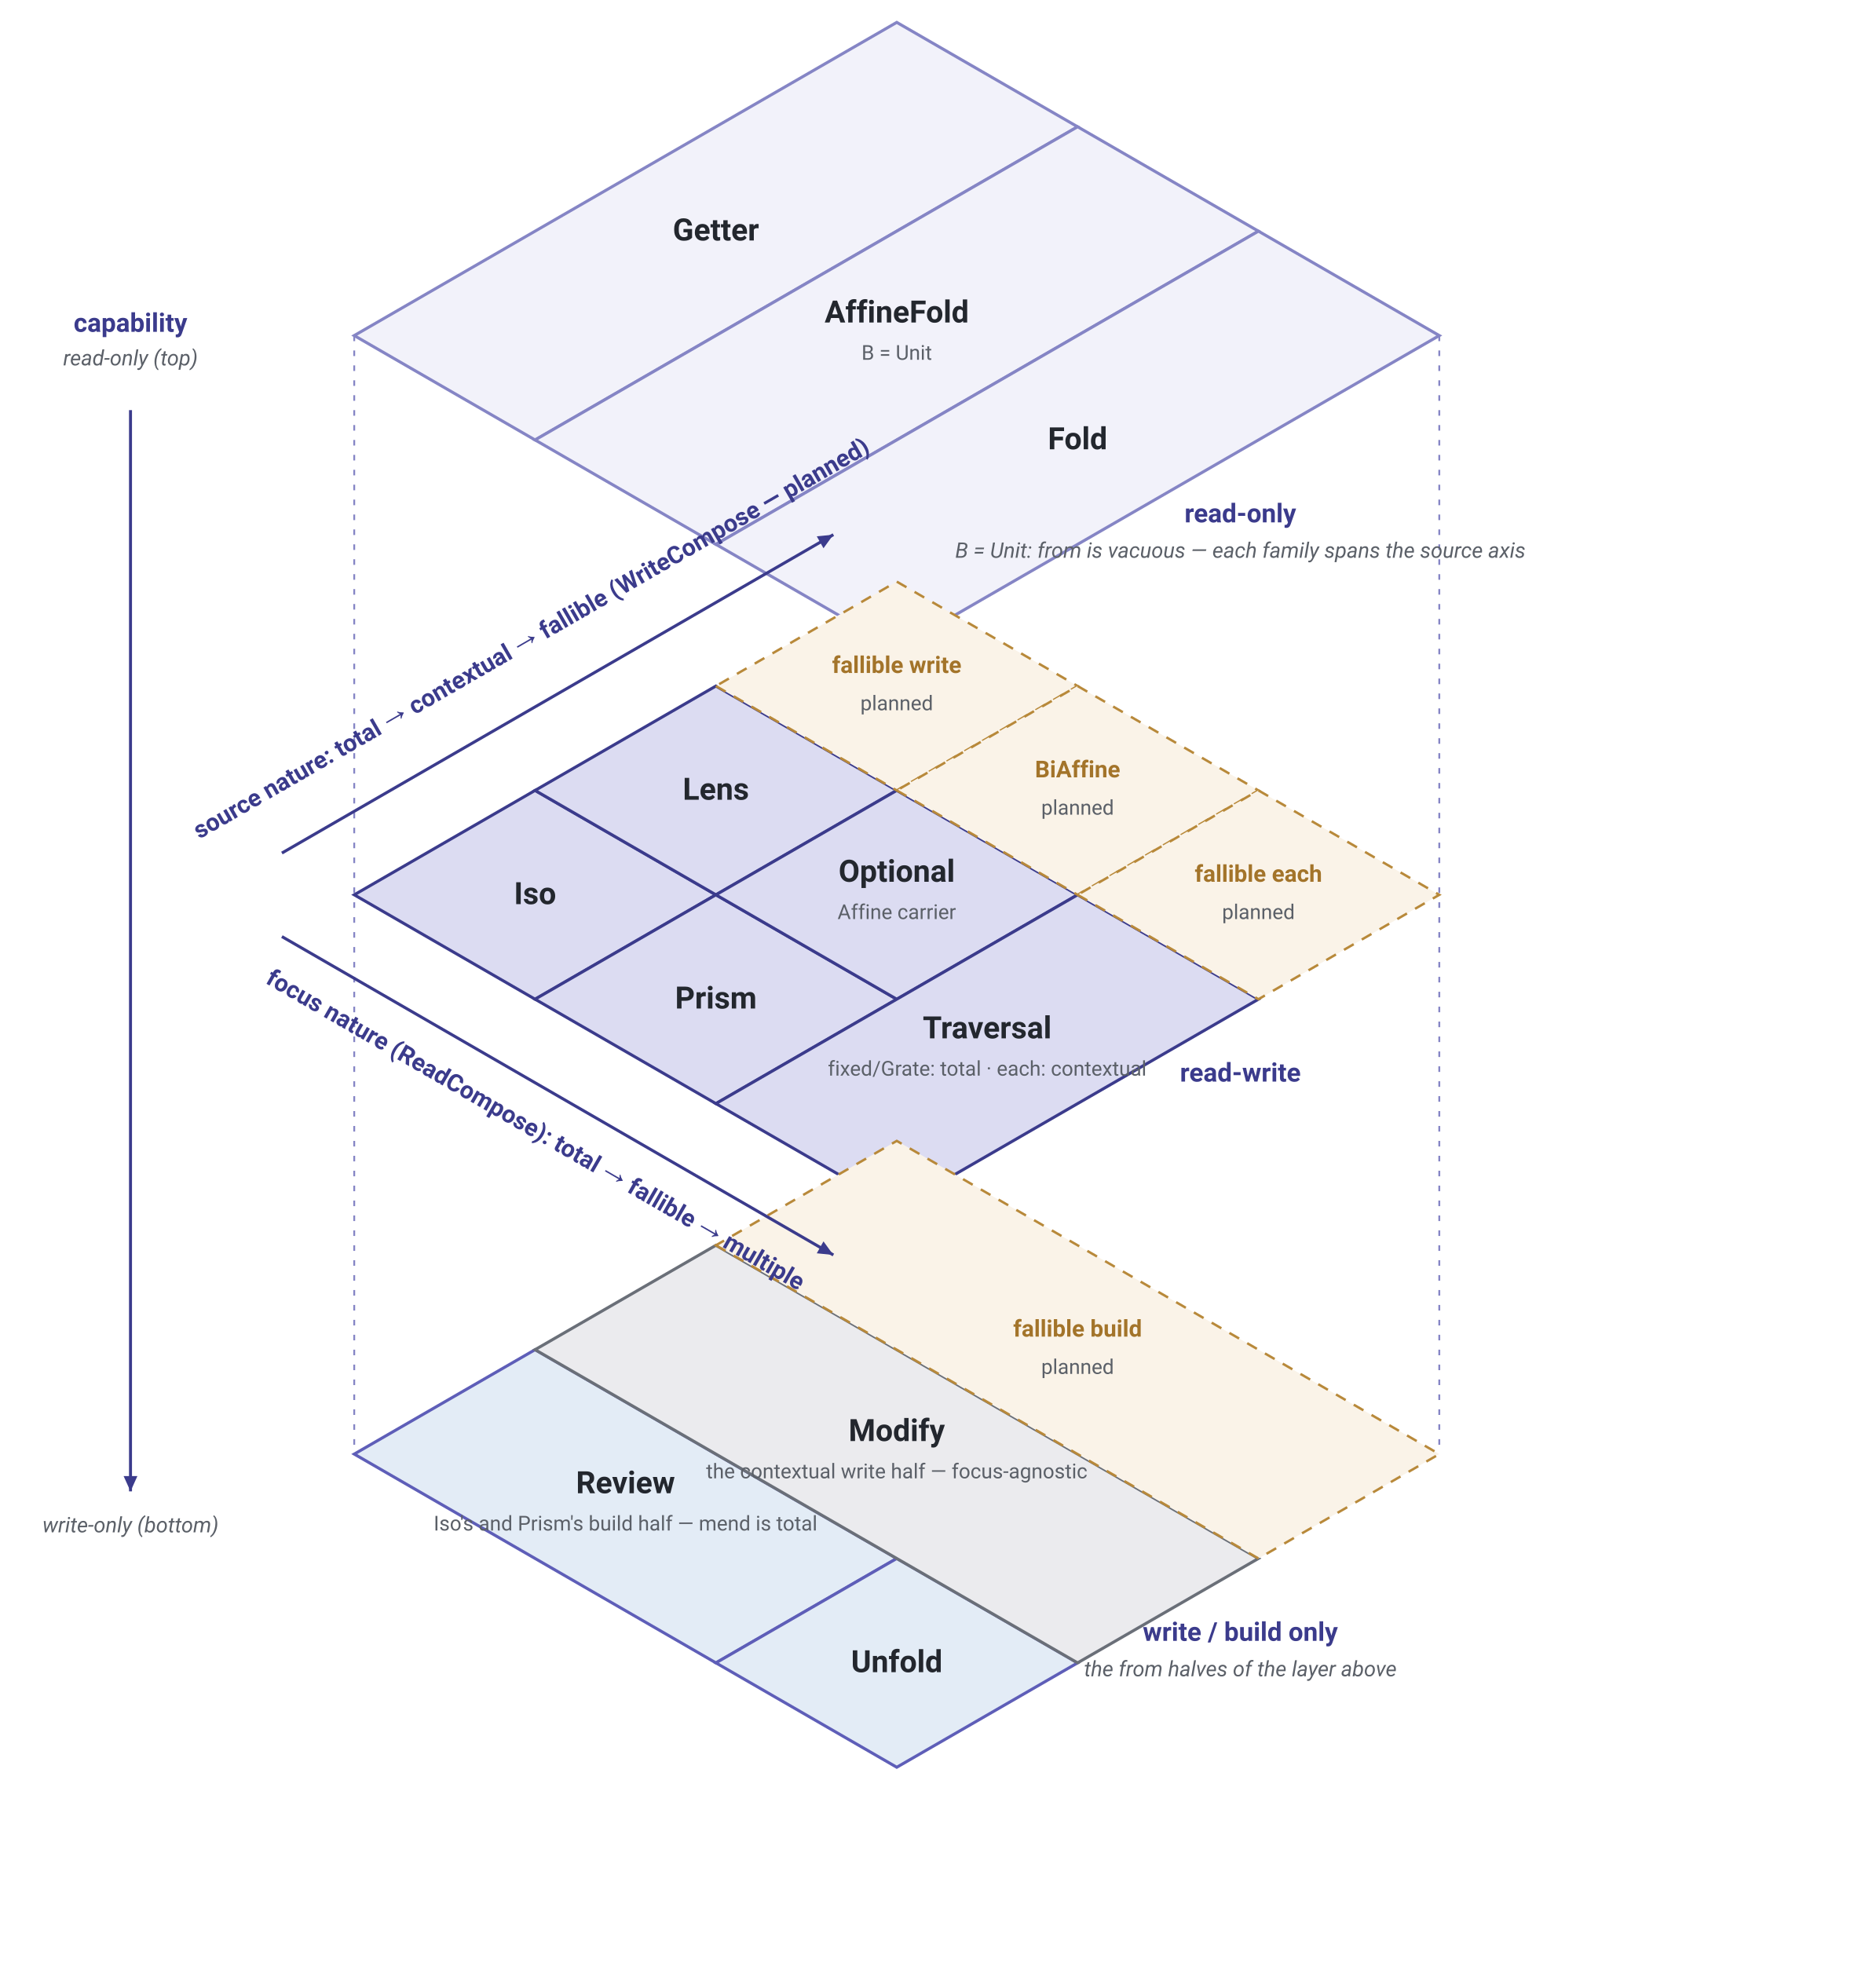
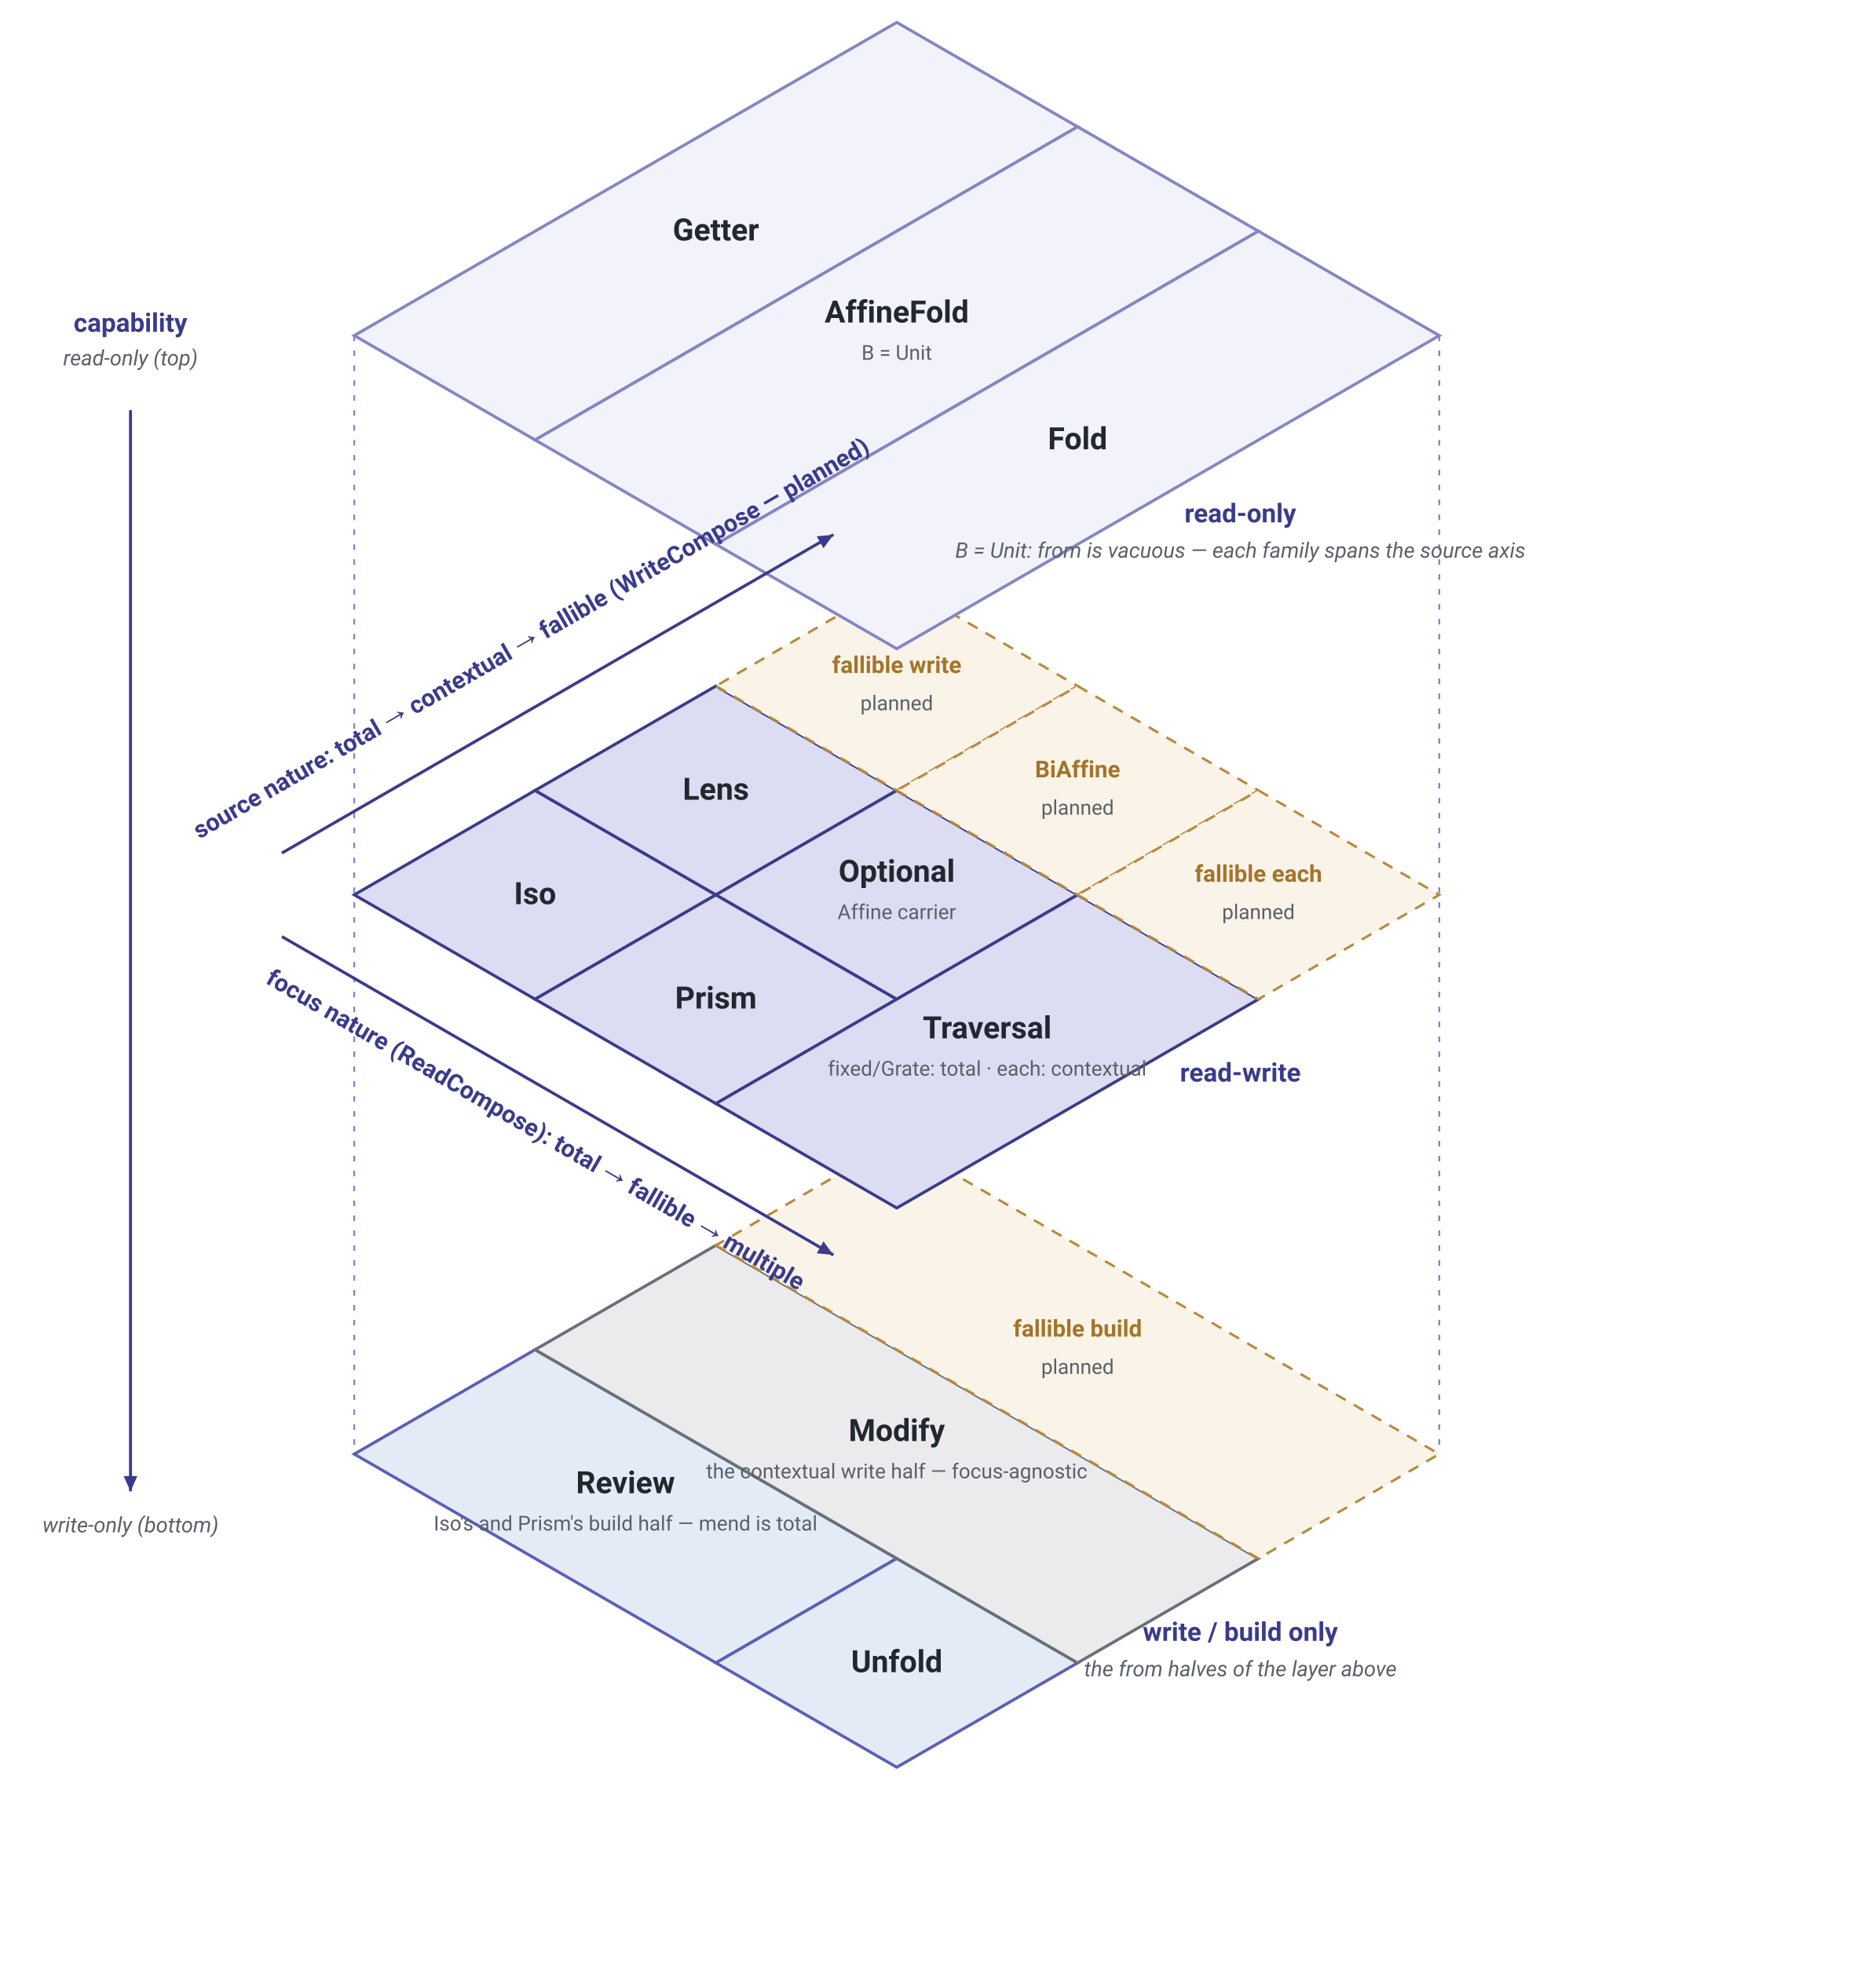
<svg xmlns="http://www.w3.org/2000/svg" viewBox="0 0 1006 1053" font-size="14" role="img" aria-label="The three-axis optic family taxonomy: read cardinality by write cardinality by capability layer">
  <style>
  text { font-family: -apple-system, "Segoe UI", Roboto, Helvetica, Arial, sans-serif;
         text-anchor: middle; fill: #23272e; }
  .fam   { font-size: 16.5px; font-weight: 600; }
  .ghost-t { font-size: 13.5px; font-weight: 600; fill: #8585c5; }
  .sub   { font-size: 11px; fill: #5b6068; }
  .axis  { font-size: 13px; font-weight: 600; fill: #3b3b8c; }
  .tick  { font-size: 11.5px; fill: #5b6068; font-style: italic; }
  .layer { font-size: 14px; font-weight: 700; fill: #3b3b8c; }
  .ro    { fill: #f2f2fa; stroke: #8585c5; stroke-width: 1.6; }
  .rw    { fill: #dcdcf2; stroke: #3b3b8c; stroke-width: 1.6; }
  .bo    { fill: #e3ecf6; stroke: #5e5eb8; stroke-width: 1.6; }
  .mod   { fill: #ebebee; stroke: #6a6f78; stroke-width: 1.6; }
  .plan  { fill: #faf3e8; stroke: #b8893a; stroke-width: 1.3; }
  .plan-t { font-size: 12.5px; font-weight: 600; fill: #a3742a; }
  .empty { fill: none; stroke: #b9bdd8; stroke-width: 1; }
  .empty-t { font-size: 13px; fill: #b9bdd8; }
  .drop  { stroke: #8585c5; stroke-width: 1; stroke-dasharray: 3 5; fill: none; }
  .arrow { stroke: #3b3b8c; stroke-width: 1.6; fill: none; }
  .ahead { fill: #3b3b8c; stroke: none; }
  @media (prefers-color-scheme: dark) {
    text   { fill: #e6edf3; }
    .sub, .tick { fill: #9aa4b2; }
    .axis, .layer { fill: #a3a3e6; }
    .ghost-t { fill: #7878d6; }
    .ro    { fill: #2b2b3a; stroke: #7878d6; }
    .rw    { fill: #34344f; stroke: #7878d6; }
    .bo    { fill: #2d3a4a; stroke: #a3a3e6; }
    .mod   { fill: #30343a; stroke: #8b93a1; }
    .plan  { fill: #3a3326; stroke: #c89a4a; }
    .plan-t { fill: #d8ae62; }
    .empty { stroke: #4a4f66; }
    .empty-t { fill: #4a4f66; }
    .drop  { stroke: #7878d6; }
    .arrow { stroke: #a3a3e6; }
    .ahead { fill: #a3a3e6; }
  }
</style>
  <line class="drop" x1="190.0" y1="180.0" x2="190.0" y2="780.0" />
  <line class="drop" x1="772.0" y1="180.0" x2="772.0" y2="780.0" />
-   <polygon class="ro" points="190.0,180.0 287.0,236.0 578.0,68.0 481.0,12.0" />
-   <text class="fam" x="384.0" y="129.0">Getter</text>
-   <polygon class="ro" points="287.0,236.0 384.0,292.0 675.0,124.0 578.0,68.0" />
-   <text class="fam" x="481.0" y="173.0">AffineFold</text>
-   <text class="sub" x="481.0" y="193.0">B = Unit</text>
-   <polygon class="ro" points="384.0,292.0 481.0,348.0 772.0,180.0 675.0,124.0" />
-   <text class="fam" x="578.0" y="241.0">Fold</text>
+   <polygon class="bo" points="190.0,780.0 384.0,892.0 481.0,836.0 287.0,724.0" />
+   <text class="fam" x="335.5" y="801.0">Review</text>
+   <text class="sub" x="335.5" y="821.0">Iso's and Prism's build half — mend is total</text>
+   <polygon class="bo" points="384.0,892.0 481.0,948.0 578.0,892.0 481.0,836.0" />
+   <text class="fam" x="481.0" y="897.0">Unfold</text>
+   <polygon class="mod" points="287.0,724.0 578.0,892.0 675.0,836.0 384.0,668.0" />
+   <text class="fam" x="481.0" y="773.0">Modify</text>
+   <text class="sub" x="481.0" y="793.0">the contextual write half — focus-agnostic</text>
+   <polygon class="plan" points="384.0,668.0 675.0,836.0 772.0,780.0 481.0,612.0" stroke-dasharray="6 5" />
+   <text class="plan-t" x="578.0" y="717.0">fallible build</text>
+   <text class="sub" x="578.0" y="737.0">planned</text>
  <polygon class="rw" points="190.0,480.0 287.0,536.0 384.0,480.0 287.0,424.0" />
  <text class="fam" x="287.0" y="485.0">Iso</text>
  <polygon class="rw" points="287.0,424.0 384.0,480.0 481.0,424.0 384.0,368.0" />
  <text class="fam" x="384.0" y="429.0">Lens</text>
  <polygon class="rw" points="287.0,536.0 384.0,592.0 481.0,536.0 384.0,480.0" />
  <text class="fam" x="384.0" y="541.0">Prism</text>
  <polygon class="rw" points="384.0,480.0 481.0,536.0 578.0,480.0 481.0,424.0" />
  <text class="fam" x="481.0" y="473.0">Optional</text>
  <text class="sub" x="481.0" y="493.0">Affine carrier</text>
  <polygon class="rw" points="384.0,592.0 481.0,648.0 675.0,536.0 578.0,480.0" />
  <text class="fam" x="529.5" y="557.0">Traversal</text>
  <text class="sub" x="529.5" y="577.0">fixed/Grate: total · each: contextual</text>
  <polygon class="plan" points="384.0,368.0 481.0,424.0 578.0,368.0 481.0,312.0" stroke-dasharray="6 5" />
  <text class="plan-t" x="481.0" y="361.0">fallible write</text>
  <text class="sub" x="481.0" y="381.0">planned</text>
  <polygon class="plan" points="481.0,424.0 578.0,480.0 675.0,424.0 578.0,368.0" stroke-dasharray="6 5" />
  <text class="plan-t" x="578.0" y="417.0">BiAffine</text>
  <text class="sub" x="578.0" y="437.0">planned</text>
  <polygon class="plan" points="578.0,480.0 675.0,536.0 772.0,480.0 675.0,424.0" stroke-dasharray="6 5" />
  <text class="plan-t" x="675.0" y="473.0">fallible each</text>
  <text class="sub" x="675.0" y="493.0">planned</text>
-   <polygon class="bo" points="190.0,780.0 384.0,892.0 481.0,836.0 287.0,724.0" />
-   <text class="fam" x="335.5" y="801.0">Review</text>
-   <text class="sub" x="335.5" y="821.0">Iso's and Prism's build half — mend is total</text>
-   <polygon class="bo" points="384.0,892.0 481.0,948.0 578.0,892.0 481.0,836.0" />
-   <text class="fam" x="481.0" y="897.0">Unfold</text>
-   <polygon class="mod" points="287.0,724.0 578.0,892.0 675.0,836.0 384.0,668.0" />
-   <text class="fam" x="481.0" y="773.0">Modify</text>
-   <text class="sub" x="481.0" y="793.0">the contextual write half — focus-agnostic</text>
-   <polygon class="plan" points="384.0,668.0 675.0,836.0 772.0,780.0 481.0,612.0" stroke-dasharray="6 5" />
-   <text class="plan-t" x="578.0" y="717.0">fallible build</text>
-   <text class="sub" x="578.0" y="737.0">planned</text>
+   <polygon class="ro" points="190.0,180.0 287.0,236.0 578.0,68.0 481.0,12.0" />
+   <text class="fam" x="384.0" y="129.0">Getter</text>
+   <polygon class="ro" points="287.0,236.0 384.0,292.0 675.0,124.0 578.0,68.0" />
+   <text class="fam" x="481.0" y="173.0">AffineFold</text>
+   <text class="sub" x="481.0" y="193.0">B = Unit</text>
+   <polygon class="ro" points="384.0,292.0 481.0,348.0 772.0,180.0 675.0,124.0" />
+   <text class="fam" x="578.0" y="241.0">Fold</text>
  <line class="arrow" x1="151.2" y1="502.4" x2="447.0" y2="673.2" />
  <polygon class="ahead" points="447.0,673.2 438.1,672.3 441.7,665.9" />
  <text class="axis" x="285.1" y="609.8" transform="rotate(30 285.1 609.8)">focus nature (ReadCompose):  total  →  fallible  →  multiple</text>
  <line class="arrow" x1="151.2" y1="457.6" x2="447.0" y2="286.8" />
  <polygon class="ahead" points="447.0,286.8 441.7,294.1 438.1,287.7" />
  <text class="axis" x="287.1" y="346.2" transform="rotate(-30 287.1 346.2)">source nature:  total  →  contextual  →  fallible (WriteCompose — planned)</text>
  <line class="arrow" x1="70.0" y1="220.0" x2="70.0" y2="800.0" />
  <polygon class="ahead" points="70.0,800.0 66.3,791.8 73.7,791.8" />
  <text class="layer" x="70.0" y="178.0">capability</text>
  <text class="tick" x="70.0" y="196.0">read-only (top)</text>
  <text class="tick" x="70.0" y="822.0">write-only (bottom)</text>
  <text class="layer" x="665.3" y="280.2" text-anchor="start">read-only</text>
  <text class="tick" x="665.3" y="299.2" text-anchor="start">B = Unit: from is vacuous — each family spans the source axis</text>
  <text class="layer" x="665.3" y="580.2" text-anchor="start">read-write</text>
  <text class="layer" x="665.3" y="880.2" text-anchor="start">write / build only</text>
  <text class="tick" x="665.3" y="899.2" text-anchor="start">the from halves of the layer above</text>
</svg>
